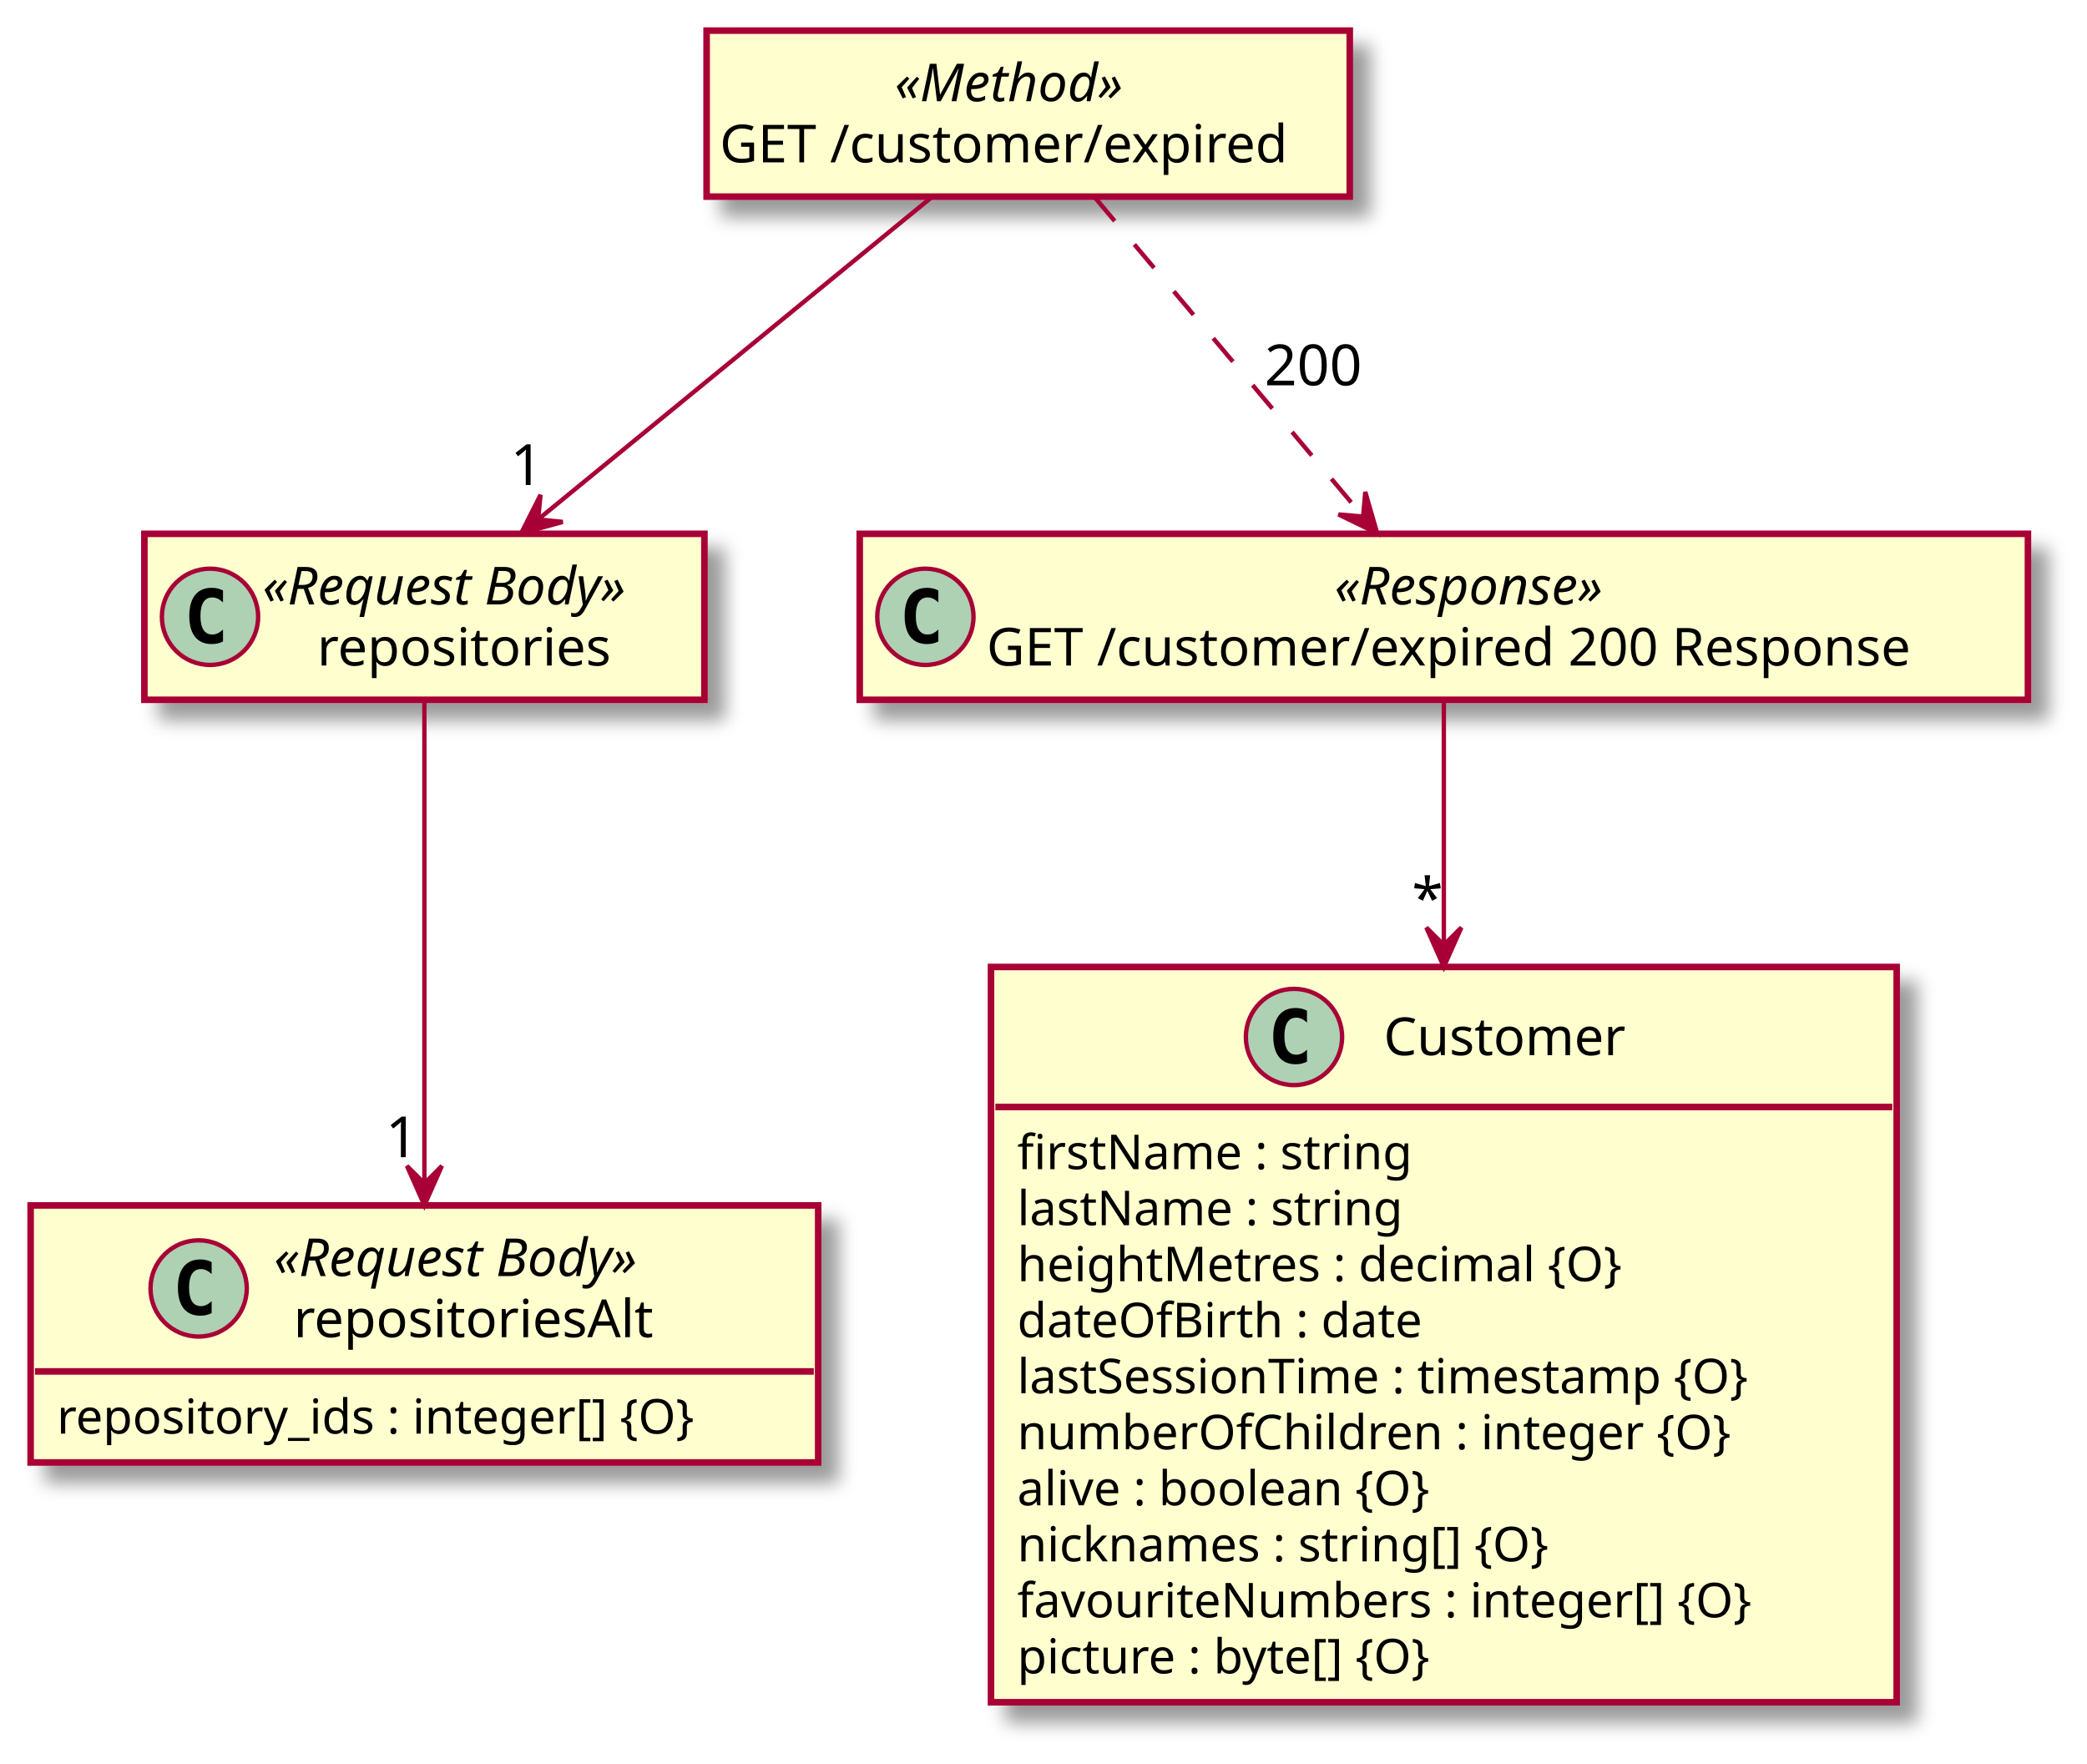
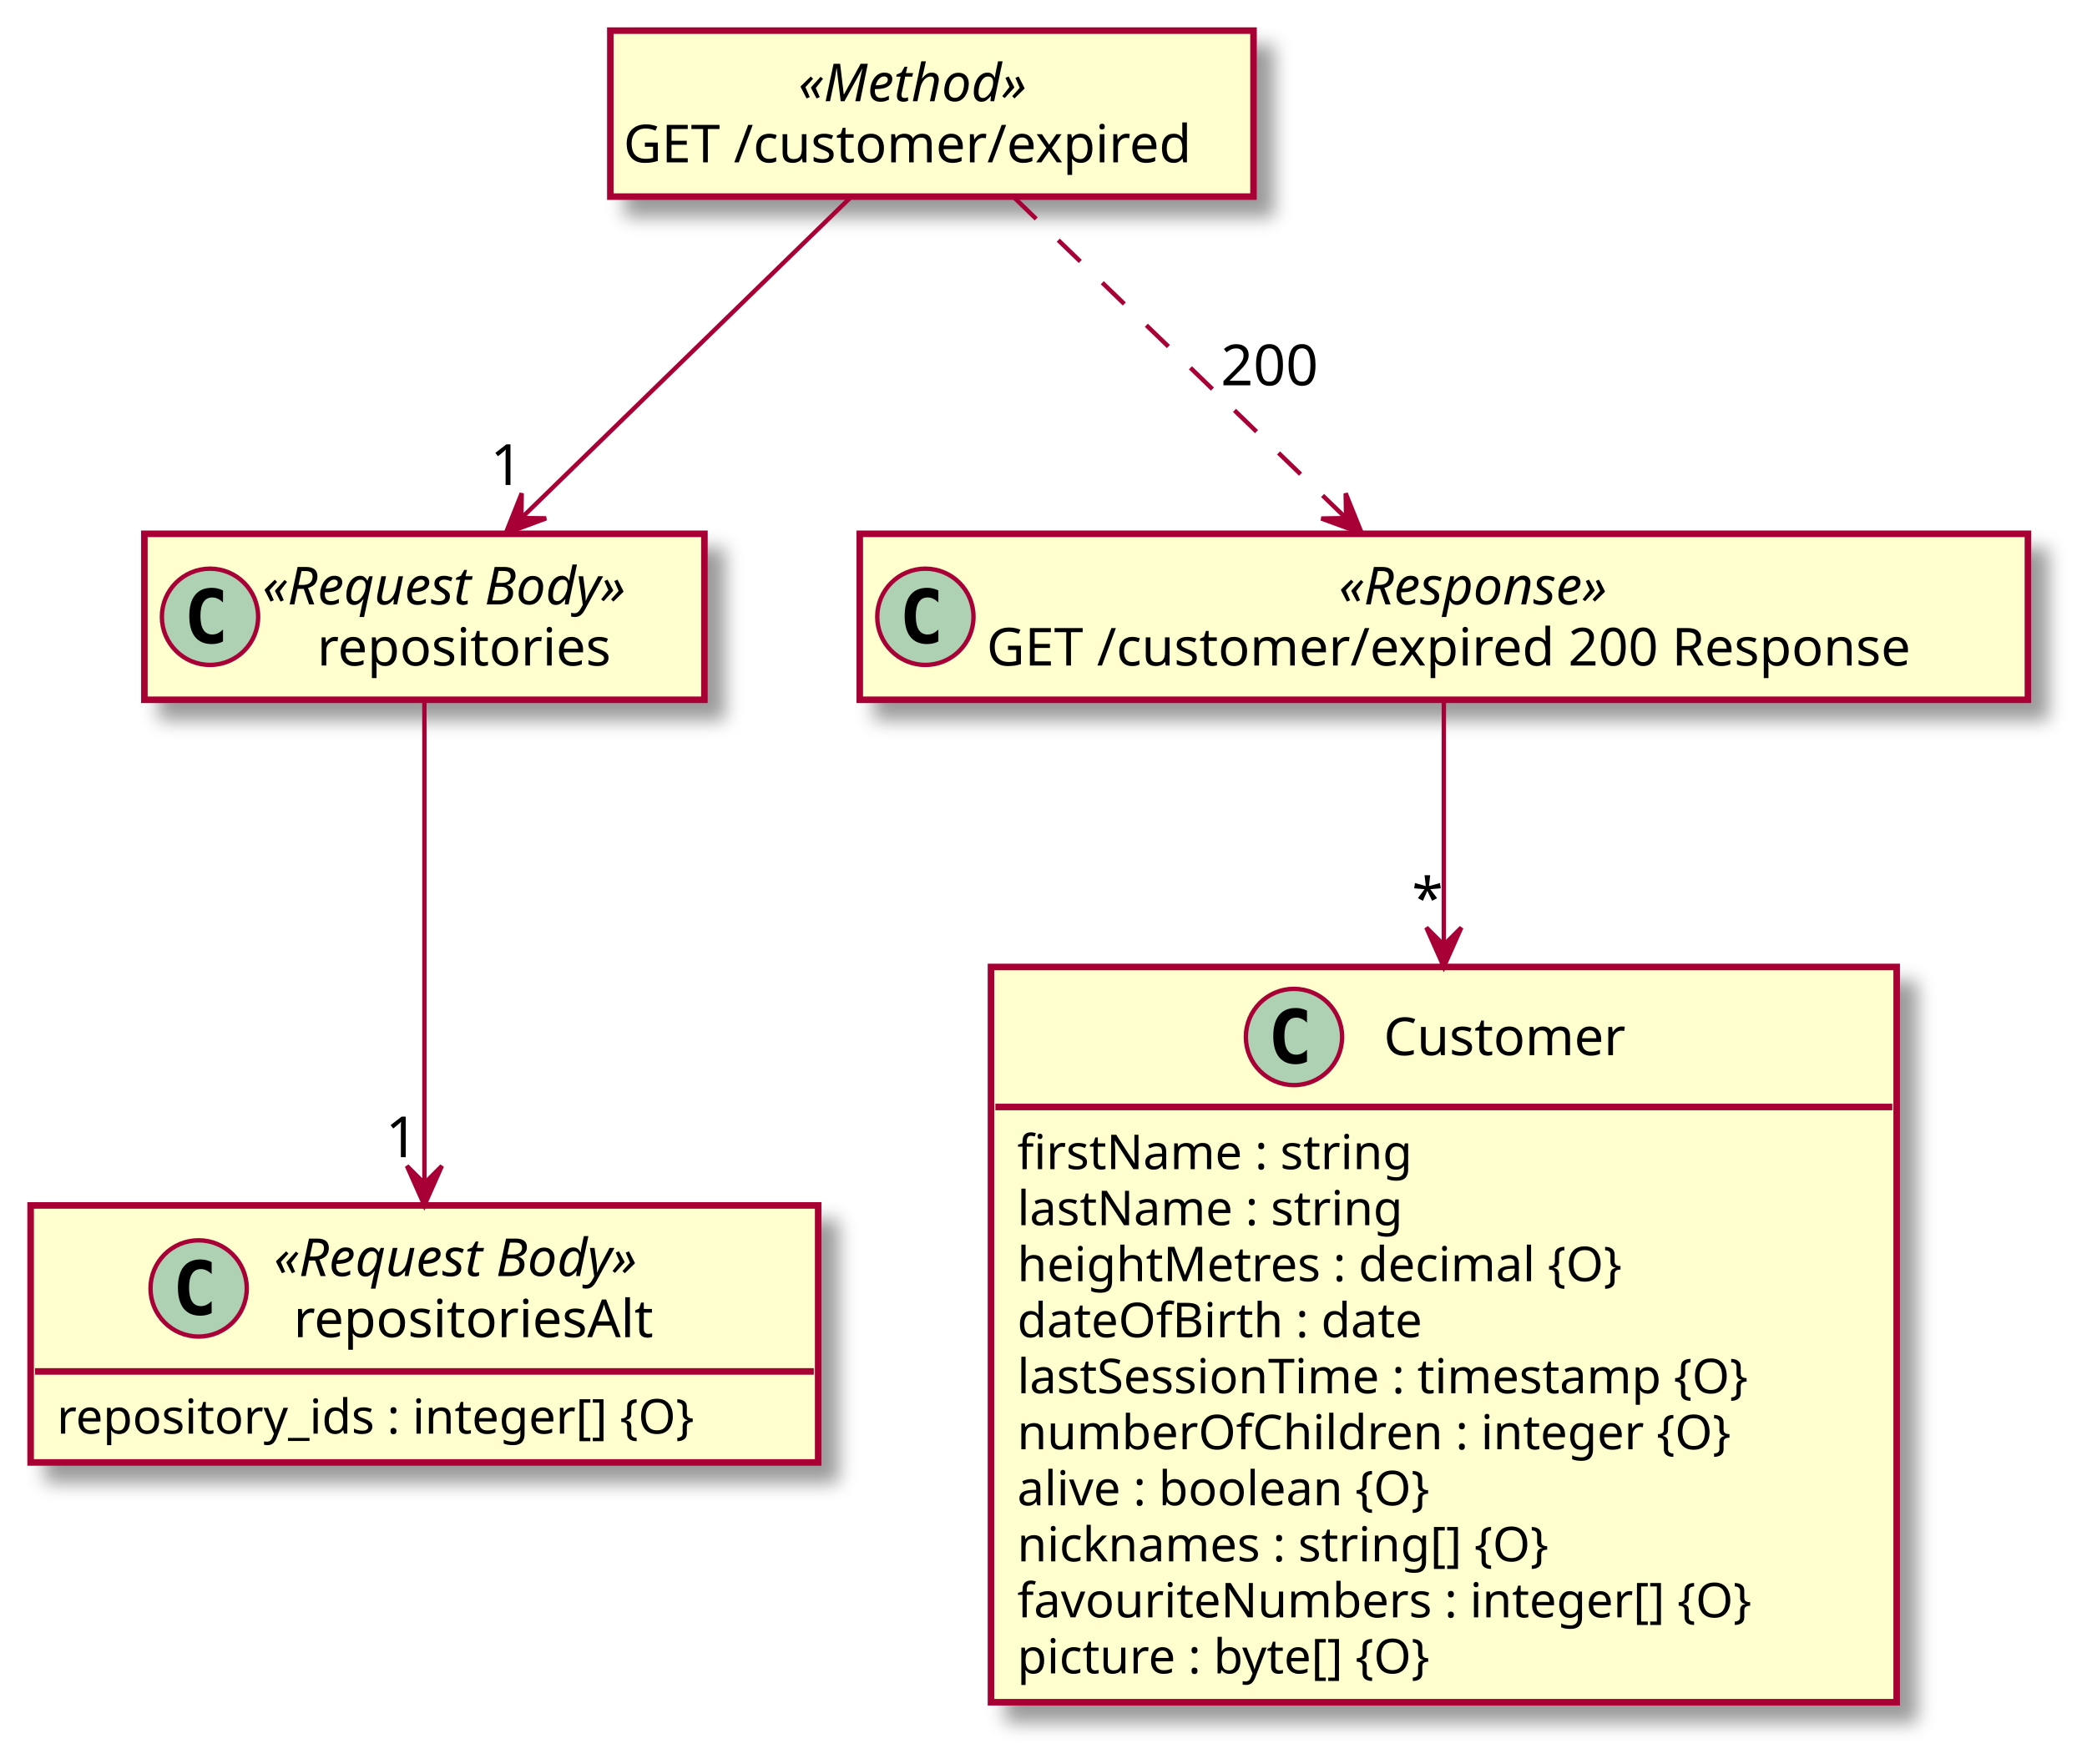
<svg xmlns="http://www.w3.org/2000/svg" contentScriptType="application/ecmascript" contentStyleType="text/css" height="403px" preserveAspectRatio="none" style="width:477px;height:403px;" version="1.1" viewBox="0 0 477 403" width="477px" zoomAndPan="magnify">
  <defs>
    <filter height="300%" id="fqw42vftfefxt" width="300%" x="-1" y="-1">
      <feGaussianBlur result="blurOut" stdDeviation="2.0" />
      <feColorMatrix in="blurOut" result="blurOut2" type="matrix" values="0 0 0 0 0 0 0 0 0 0 0 0 0 0 0 0 0 0 .4 0" />
      <feOffset dx="4.0" dy="4.0" in="blurOut2" result="blurOut3" />
      <feBlend in="SourceGraphic" in2="blurOut3" mode="normal" />
    </filter>
  </defs>
  <g>
    <rect codeLine="6" fill="#FEFECE" filter="url(#fqw42vftfefxt)" height="168.047" id="Customer" style="stroke:#A80036;stroke-width:1.5;" width="207" x="226.5" y="221" />
    <ellipse cx="295.75" cy="237" fill="#ADD1B2" rx="11" ry="11" style="stroke:#A80036;stroke-width:1.0;" />
-     <path d="M298.719,242.641 Q298.141,242.938 297.5,243.086 Q296.859,243.234 296.156,243.234 Q293.656,243.234 292.336,241.586 Q291.016,239.938 291.016,236.812 Q291.016,233.688 292.336,232.031 Q293.656,230.375 296.156,230.375 Q296.859,230.375 297.508,230.531 Q298.156,230.688 298.719,230.984 L298.719,233.703 Q298.094,233.125 297.5,232.852 Q296.906,232.578 296.281,232.578 Q294.938,232.578 294.25,233.648 Q293.562,234.719 293.562,236.812 Q293.562,238.906 294.25,239.977 Q294.938,241.047 296.281,241.047 Q296.906,241.047 297.5,240.773 Q298.094,240.5 298.719,239.922 L298.719,242.641 Z " fill="#000000" />
+     <path d="M298.719,242.641 Q298.141,242.938 297.5,243.078 Q296.859,243.234 296.156,243.234 Q293.656,243.234 292.328,241.594 Q291.016,239.938 291.016,236.812 Q291.016,233.688 292.328,232.031 Q293.656,230.375 296.156,230.375 Q296.859,230.375 297.5,230.531 Q298.156,230.688 298.719,230.984 L298.719,233.703 Q298.094,233.125 297.5,232.859 Q296.906,232.578 296.281,232.578 Q294.938,232.578 294.25,233.656 Q293.562,234.719 293.562,236.812 Q293.562,238.906 294.25,239.984 Q294.938,241.047 296.281,241.047 Q296.906,241.047 297.5,240.781 Q298.094,240.5 298.719,239.922 L298.719,242.641 Z " fill="#000000" />
    <text fill="#000000" font-family="sans-serif" font-size="12" lengthAdjust="spacing" textLength="60" x="316.25" y="241.154">Customer</text>
    <line style="stroke:#A80036;stroke-width:1.5;" x1="227.5" x2="432.5" y1="253" y2="253" />
    <text fill="#000000" font-family="sans-serif" font-size="11" lengthAdjust="spacing" textLength="101" x="232.5" y="267.21">firstName : string</text>
    <text fill="#000000" font-family="sans-serif" font-size="11" lengthAdjust="spacing" textLength="99" x="232.5" y="280.015">lastName : string</text>
    <text fill="#000000" font-family="sans-serif" font-size="11" lengthAdjust="spacing" textLength="157" x="232.5" y="292.82">heightMetres : decimal {O}</text>
    <text fill="#000000" font-family="sans-serif" font-size="11" lengthAdjust="spacing" textLength="102" x="232.5" y="305.625">dateOfBirth : date</text>
    <text fill="#000000" font-family="sans-serif" font-size="11" lengthAdjust="spacing" textLength="195" x="232.5" y="318.429">lastSessionTime : timestamp {O}</text>
    <text fill="#000000" font-family="sans-serif" font-size="11" lengthAdjust="spacing" textLength="183" x="232.5" y="331.234">numberOfChildren : integer {O}</text>
    <text fill="#000000" font-family="sans-serif" font-size="11" lengthAdjust="spacing" textLength="110" x="232.5" y="344.039">alive : boolean {O}</text>
    <text fill="#000000" font-family="sans-serif" font-size="11" lengthAdjust="spacing" textLength="141" x="232.5" y="356.843">nicknames : string[] {O}</text>
    <text fill="#000000" font-family="sans-serif" font-size="11" lengthAdjust="spacing" textLength="189" x="232.5" y="369.648">favouriteNumbers : integer[] {O}</text>
    <text fill="#000000" font-family="sans-serif" font-size="11" lengthAdjust="spacing" textLength="110" x="232.5" y="382.453">picture : byte[] {O}</text>
    <rect codeLine="18" fill="#FEFECE" filter="url(#fqw42vftfefxt)" height="37.938" id="repositories" style="stroke:#A80036;stroke-width:1.5;" width="128" x="33" y="122" />
    <ellipse cx="48" cy="140.969" fill="#ADD1B2" rx="11" ry="11" style="stroke:#A80036;stroke-width:1.0;" />
-     <path d="M50.969,146.609 Q50.391,146.906 49.75,147.055 Q49.109,147.203 48.406,147.203 Q45.906,147.203 44.586,145.555 Q43.266,143.906 43.266,140.781 Q43.266,137.656 44.586,136 Q45.906,134.344 48.406,134.344 Q49.109,134.344 49.758,134.5 Q50.406,134.656 50.969,134.953 L50.969,137.672 Q50.344,137.094 49.75,136.82 Q49.156,136.547 48.531,136.547 Q47.188,136.547 46.5,137.617 Q45.812,138.688 45.812,140.781 Q45.812,142.875 46.5,143.945 Q47.188,145.016 48.531,145.016 Q49.156,145.016 49.75,144.742 Q50.344,144.469 50.969,143.891 L50.969,146.609 Z " fill="#000000" />
+     <path d="M50.969,146.609 Q50.391,146.906 49.75,147.047 Q49.109,147.203 48.406,147.203 Q45.906,147.203 44.578,145.562 Q43.266,143.906 43.266,140.781 Q43.266,137.656 44.578,136 Q45.906,134.344 48.406,134.344 Q49.109,134.344 49.75,134.5 Q50.406,134.656 50.969,134.953 L50.969,137.672 Q50.344,137.094 49.75,136.828 Q49.156,136.547 48.531,136.547 Q47.188,136.547 46.5,137.625 Q45.812,138.688 45.812,140.781 Q45.812,142.875 46.5,143.953 Q47.188,145.016 48.531,145.016 Q49.156,145.016 49.75,144.75 Q50.344,144.469 50.969,143.891 L50.969,146.609 Z " fill="#000000" />
    <text fill="#000000" font-family="sans-serif" font-size="12" font-style="italic" lengthAdjust="spacing" textLength="100" x="60" y="138.139">«Request Body»</text>
    <text fill="#000000" font-family="sans-serif" font-size="12" lengthAdjust="spacing" textLength="75" x="72.5" y="152.107">repositories</text>
    <rect codeLine="21" fill="#FEFECE" filter="url(#fqw42vftfefxt)" height="58.742" id="repositoriesAlt" style="stroke:#A80036;stroke-width:1.5;" width="180" x="7" y="275.5" />
    <ellipse cx="45.4" cy="294.469" fill="#ADD1B2" rx="11" ry="11" style="stroke:#A80036;stroke-width:1.0;" />
-     <path d="M48.369,300.109 Q47.791,300.406 47.15,300.555 Q46.509,300.703 45.806,300.703 Q43.306,300.703 41.986,299.055 Q40.666,297.406 40.666,294.281 Q40.666,291.156 41.986,289.5 Q43.306,287.844 45.806,287.844 Q46.509,287.844 47.158,288 Q47.806,288.156 48.369,288.453 L48.369,291.172 Q47.744,290.594 47.15,290.32 Q46.556,290.047 45.931,290.047 Q44.587,290.047 43.9,291.117 Q43.212,292.188 43.212,294.281 Q43.212,296.375 43.9,297.445 Q44.587,298.516 45.931,298.516 Q46.556,298.516 47.15,298.242 Q47.744,297.969 48.369,297.391 L48.369,300.109 Z " fill="#000000" />
+     <path d="M48.369,300.109 Q47.791,300.406 47.15,300.547 Q46.509,300.703 45.806,300.703 Q43.306,300.703 41.978,299.062 Q40.666,297.406 40.666,294.281 Q40.666,291.156 41.978,289.5 Q43.306,287.844 45.806,287.844 Q46.509,287.844 47.15,288 Q47.806,288.156 48.369,288.453 L48.369,291.172 Q47.744,290.594 47.15,290.328 Q46.556,290.047 45.931,290.047 Q44.587,290.047 43.9,291.125 Q43.212,292.188 43.212,294.281 Q43.212,296.375 43.9,297.453 Q44.587,298.516 45.931,298.516 Q46.556,298.516 47.15,298.25 Q47.744,297.969 48.369,297.391 L48.369,300.109 Z " fill="#000000" />
    <text fill="#000000" font-family="sans-serif" font-size="12" font-style="italic" lengthAdjust="spacing" textLength="100" x="62.6" y="291.639">«Request Body»</text>
    <text fill="#000000" font-family="sans-serif" font-size="12" lengthAdjust="spacing" textLength="91" x="67.1" y="305.607">repositoriesAlt</text>
    <line style="stroke:#A80036;stroke-width:1.5;" x1="8" x2="186" y1="313.438" y2="313.438" />
    <text fill="#000000" font-family="sans-serif" font-size="11" lengthAdjust="spacing" textLength="168" x="13" y="327.648">repository_ids : integer[] {O}</text>
-     <rect codeLine="25" fill="#FEFECE" filter="url(#fqw42vftfefxt)" height="37.938" id="GET /customer/expired" style="stroke:#A80036;stroke-width:1.5;" width="147" x="161.5" y="7" />
-     <text fill="#000000" font-family="sans-serif" font-size="12" font-style="italic" lengthAdjust="spacing" textLength="61" x="204.5" y="23.139">«Method»</text>
-     <text fill="#000000" font-family="sans-serif" font-size="12" lengthAdjust="spacing" textLength="141" x="164.5" y="37.107">GET /customer/expired</text>
+     <rect codeLine="25" fill="#FEFECE" filter="url(#fqw42vftfefxt)" height="37.938" id="GET /customer/expired" style="stroke:#A80036;stroke-width:1.5;" width="147" x="139.5" y="7" />
+     <text fill="#000000" font-family="sans-serif" font-size="12" font-style="italic" lengthAdjust="spacing" textLength="61" x="182.5" y="23.139">«Method»</text>
+     <text fill="#000000" font-family="sans-serif" font-size="12" lengthAdjust="spacing" textLength="141" x="142.5" y="37.107">GET /customer/expired</text>
    <rect codeLine="28" fill="#FEFECE" filter="url(#fqw42vftfefxt)" height="37.938" id="GET /customer/expired 200 Response" style="stroke:#A80036;stroke-width:1.5;" width="267" x="196.5" y="122" />
    <ellipse cx="211.5" cy="140.969" fill="#ADD1B2" rx="11" ry="11" style="stroke:#A80036;stroke-width:1.0;" />
-     <path d="M214.469,146.609 Q213.891,146.906 213.25,147.055 Q212.609,147.203 211.906,147.203 Q209.406,147.203 208.086,145.555 Q206.766,143.906 206.766,140.781 Q206.766,137.656 208.086,136 Q209.406,134.344 211.906,134.344 Q212.609,134.344 213.258,134.5 Q213.906,134.656 214.469,134.953 L214.469,137.672 Q213.844,137.094 213.25,136.82 Q212.656,136.547 212.031,136.547 Q210.688,136.547 210,137.617 Q209.312,138.688 209.312,140.781 Q209.312,142.875 210,143.945 Q210.688,145.016 212.031,145.016 Q212.656,145.016 213.25,144.742 Q213.844,144.469 214.469,143.891 L214.469,146.609 Z " fill="#000000" />
-     <text fill="#000000" font-family="sans-serif" font-size="12" font-style="italic" lengthAdjust="spacing" textLength="76" x="305" y="138.139">«Response»</text>
+     <path d="M214.469,146.609 Q213.891,146.906 213.25,147.047 Q212.609,147.203 211.906,147.203 Q209.406,147.203 208.078,145.562 Q206.766,143.906 206.766,140.781 Q206.766,137.656 208.078,136 Q209.406,134.344 211.906,134.344 Q212.609,134.344 213.25,134.5 Q213.906,134.656 214.469,134.953 L214.469,137.672 Q213.844,137.094 213.25,136.828 Q212.656,136.547 212.031,136.547 Q210.688,136.547 210,137.625 Q209.312,138.688 209.312,140.781 Q209.312,142.875 210,143.953 Q210.688,145.016 212.031,145.016 Q212.656,145.016 213.25,144.75 Q213.844,144.469 214.469,143.891 L214.469,146.609 Z " fill="#000000" />
+     <text fill="#000000" font-family="sans-serif" font-size="12" font-style="italic" lengthAdjust="spacing" textLength="74" x="306" y="138.139">«Response»</text>
    <text fill="#000000" font-family="sans-serif" font-size="12" lengthAdjust="spacing" textLength="235" x="225.5" y="152.107">GET /customer/expired 200 Response</text>
-     <path codeLine="19" d="M97,160.269 C97,186.896 97,236.827 97,270.251 " fill="none" id="repositories-to-repositoriesAlt" style="stroke:#A80036;stroke-width:1.0;" />
-     <polygon fill="#A80036" points="97,275.468,101,266.468,97,270.468,93,266.468,97,275.468" style="stroke:#A80036;stroke-width:1.0;" />
-     <text fill="#000000" font-family="sans-serif" font-size="13" lengthAdjust="spacing" textLength="8" x="88.125" y="264.477">1</text>
-     <path codeLine="31" d="M330,160.269 C330,174.288 330,194.766 330,215.895 " fill="none" id="GET /customer/expired 200 Response-to-Customer" style="stroke:#A80036;stroke-width:1.0;" />
-     <polygon fill="#A80036" points="330,220.986,334,211.986,330,215.986,326,211.986,330,220.986" style="stroke:#A80036;stroke-width:1.0;" />
-     <text fill="#000000" font-family="sans-serif" font-size="13" lengthAdjust="spacing" textLength="7" x="322.688" y="209.906">*</text>
-     <path codeLine="33" d="M250.263,45.155 C266.953,65.007 293.695,96.816 311.549,118.053 " fill="none" id="GET /customer/expired-to-GET /customer/expired 200 Response" style="stroke:#A80036;stroke-width:1.0;stroke-dasharray:7.0,7.0;" />
-     <polygon fill="#A80036" points="314.774,121.89,312.043,112.427,311.556,118.063,305.92,117.576,314.774,121.89" style="stroke:#A80036;stroke-width:1.0;" />
-     <text fill="#000000" font-family="sans-serif" font-size="13" lengthAdjust="spacing" textLength="24" x="289" y="88.067">200</text>
-     <path codeLine="34" d="M212.828,45.155 C188.383,65.172 149.092,97.345 123.16,118.579 " fill="none" id="GET /customer/expired-to-repositories" style="stroke:#A80036;stroke-width:1.0;" />
-     <polygon fill="#A80036" points="119.117,121.89,128.615,119.284,122.986,118.723,123.547,113.094,119.117,121.89" style="stroke:#A80036;stroke-width:1.0;" />
-     <text fill="#000000" font-family="sans-serif" font-size="13" lengthAdjust="spacing" textLength="8" x="116.665" y="110.838">1</text>
+     <path codeLine="19" d="M97,160.27 C97,186.9 97,236.83 97,270.25 " fill="none" id="repositories-to-repositoriesAlt" style="stroke:#A80036;stroke-width:1.0;" />
+     <polygon fill="#A80036" points="97,275.47,101,266.47,97,270.47,93,266.47,97,275.47" style="stroke:#A80036;stroke-width:1.0;" />
+     <text fill="#000000" font-family="sans-serif" font-size="13" lengthAdjust="spacing" textLength="8" x="88.125" y="264.479">1</text>
+     <path codeLine="31" d="M330,160.27 C330,174.29 330,194.77 330,215.89 " fill="none" id="GET /customer/expired 200 Response-to-Customer" style="stroke:#A80036;stroke-width:1.0;" />
+     <polygon fill="#A80036" points="330,220.99,334,211.99,330,215.99,326,211.99,330,220.99" style="stroke:#A80036;stroke-width:1.0;" />
+     <text fill="#000000" font-family="sans-serif" font-size="13" lengthAdjust="spacing" textLength="7" x="322.688" y="209.911">*</text>
+     <path codeLine="33" d="M231.8,45.16 C252.44,65.09 285.56,97.08 307.55,118.32 " fill="none" id="GET /customer/expired-to-GET /customer/expired 200 Response" style="stroke:#A80036;stroke-width:1.0;stroke-dasharray:7.0,7.0;" />
+     <polygon fill="#A80036" points="311.25,121.89,307.566,112.756,307.658,118.412,302.002,118.504,311.25,121.89" style="stroke:#A80036;stroke-width:1.0;" />
+     <text fill="#000000" font-family="sans-serif" font-size="13" lengthAdjust="spacing" textLength="24" x="279" y="88.067">200</text>
+     <path codeLine="34" d="M194.36,45.16 C173.9,65.09 141.06,97.08 119.26,118.32 " fill="none" id="GET /customer/expired-to-repositories" style="stroke:#A80036;stroke-width:1.0;" />
+     <polygon fill="#A80036" points="115.59,121.89,124.825,118.466,119.168,118.398,119.237,112.741,115.59,121.89" style="stroke:#A80036;stroke-width:1.0;" />
+     <text fill="#000000" font-family="sans-serif" font-size="13" lengthAdjust="spacing" textLength="8" x="112.058" y="110.838">1</text>
  </g>
</svg>
